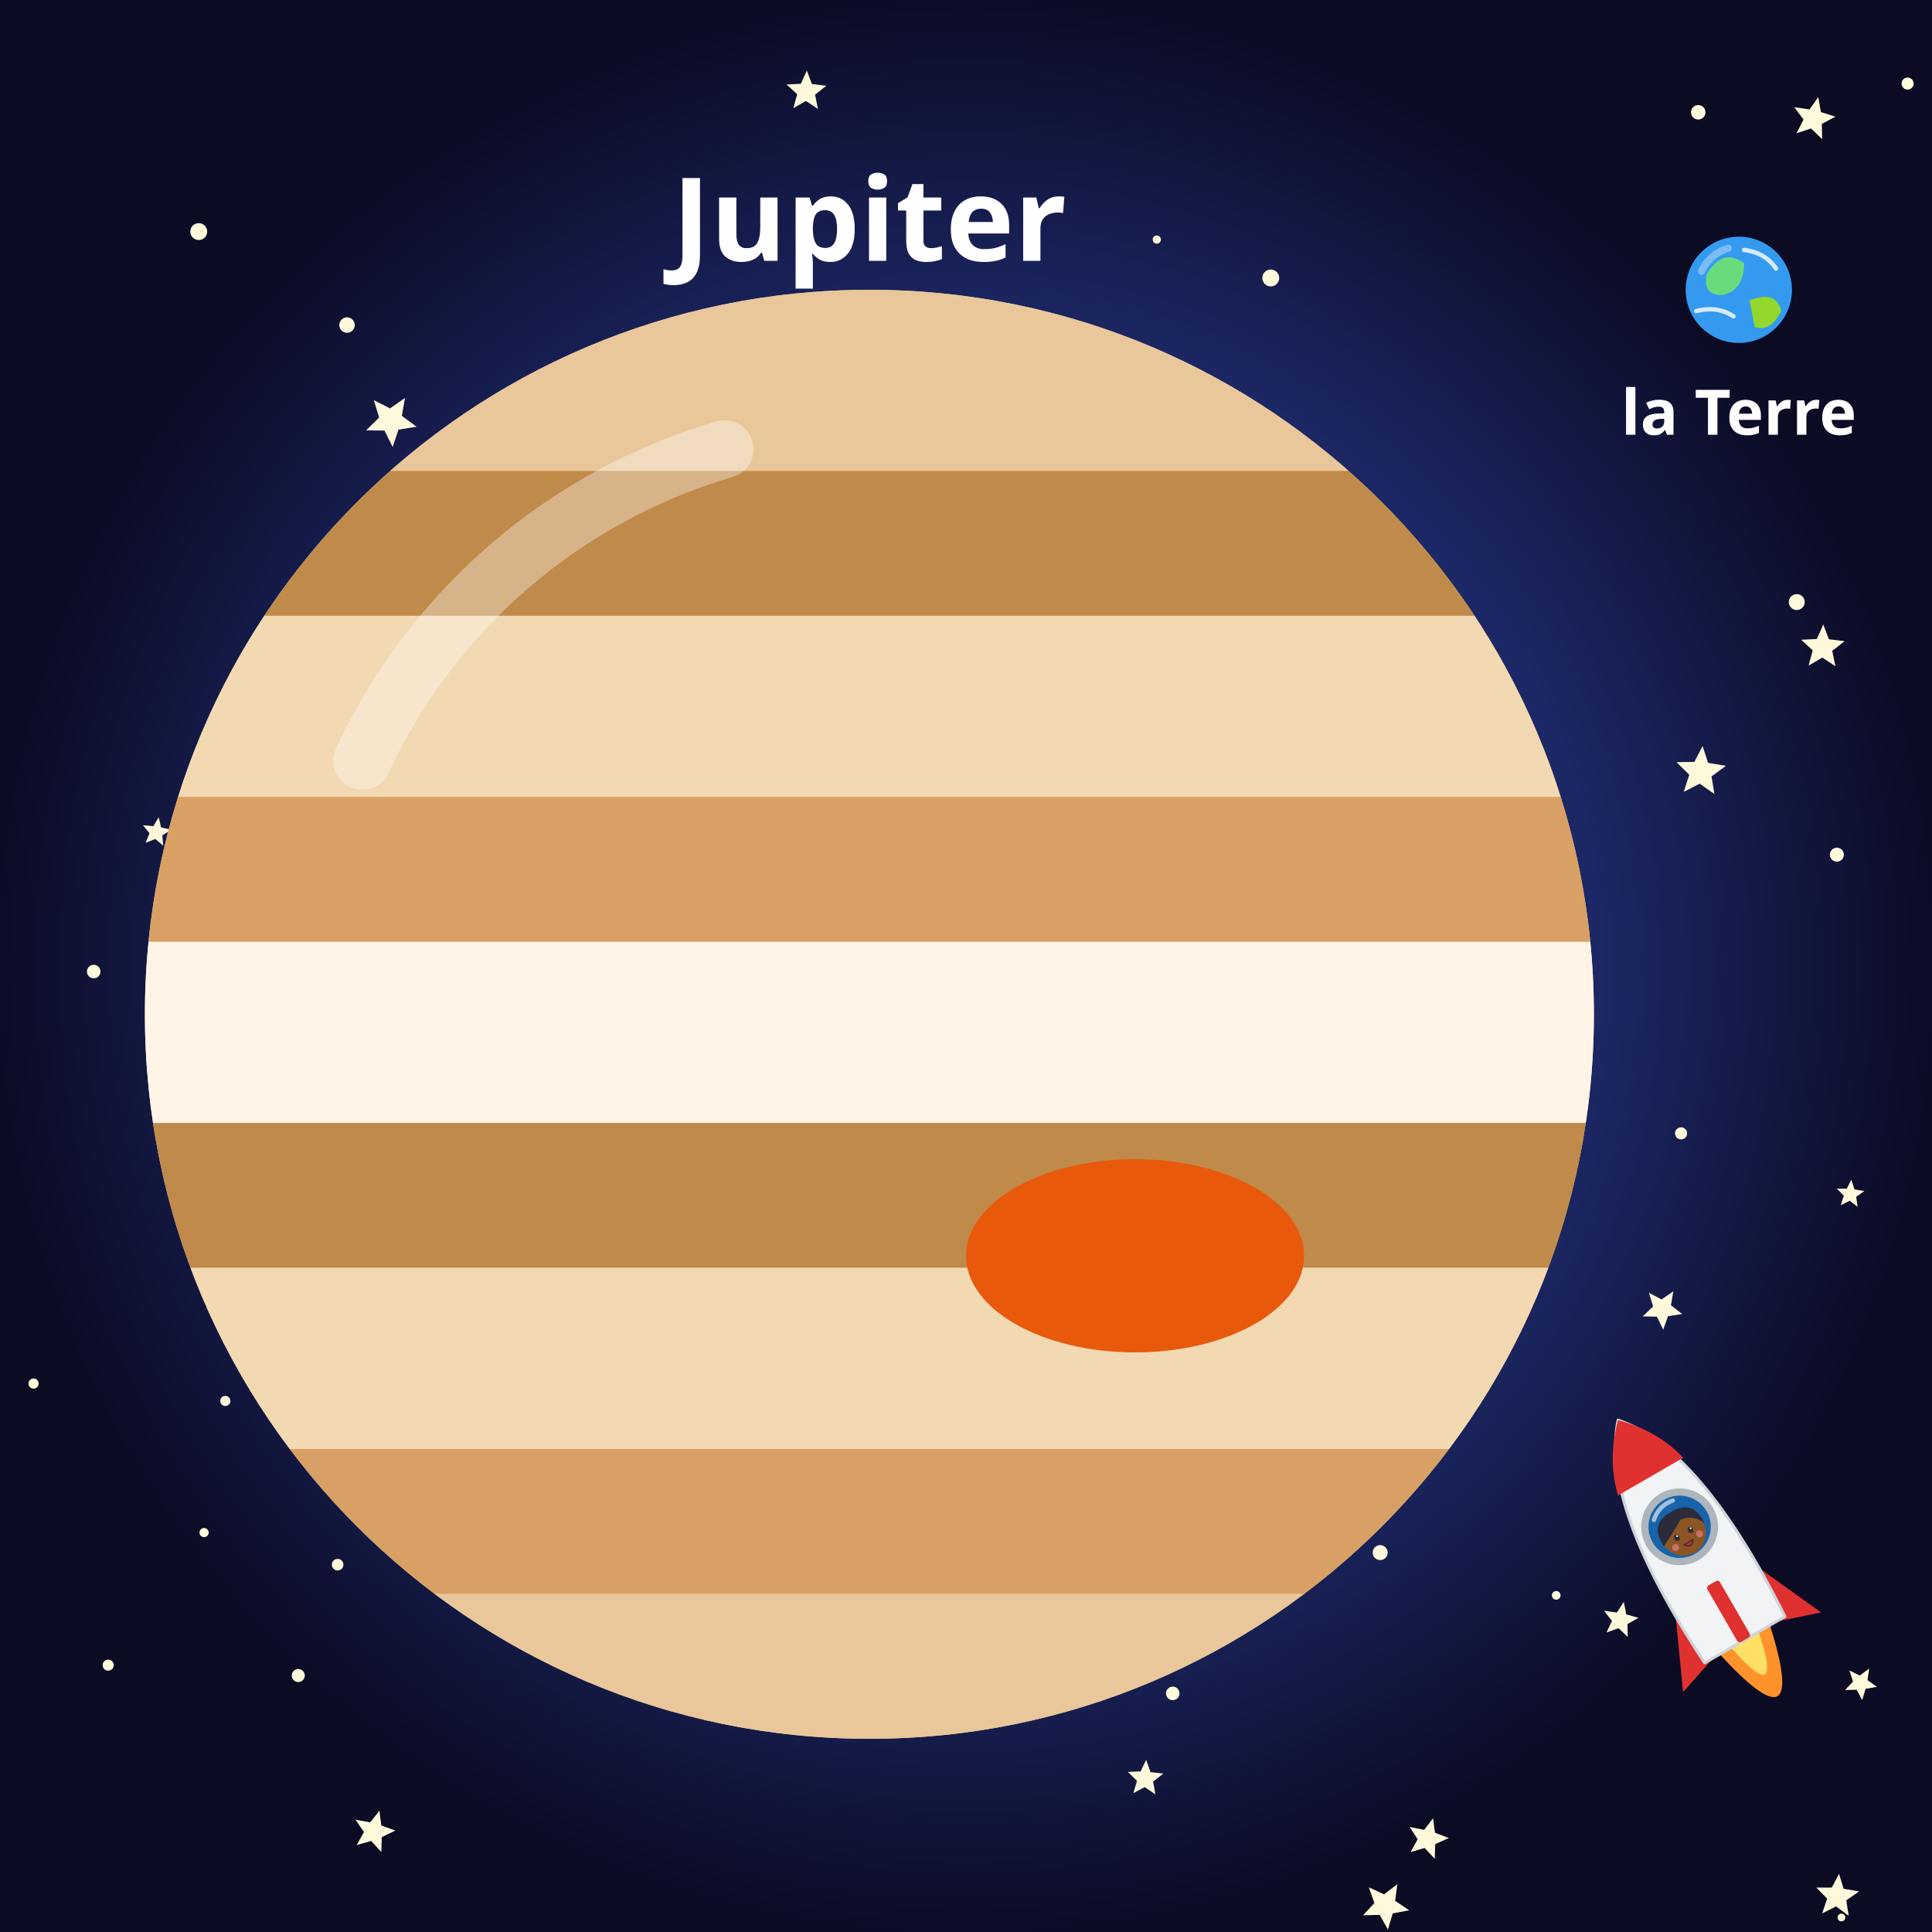
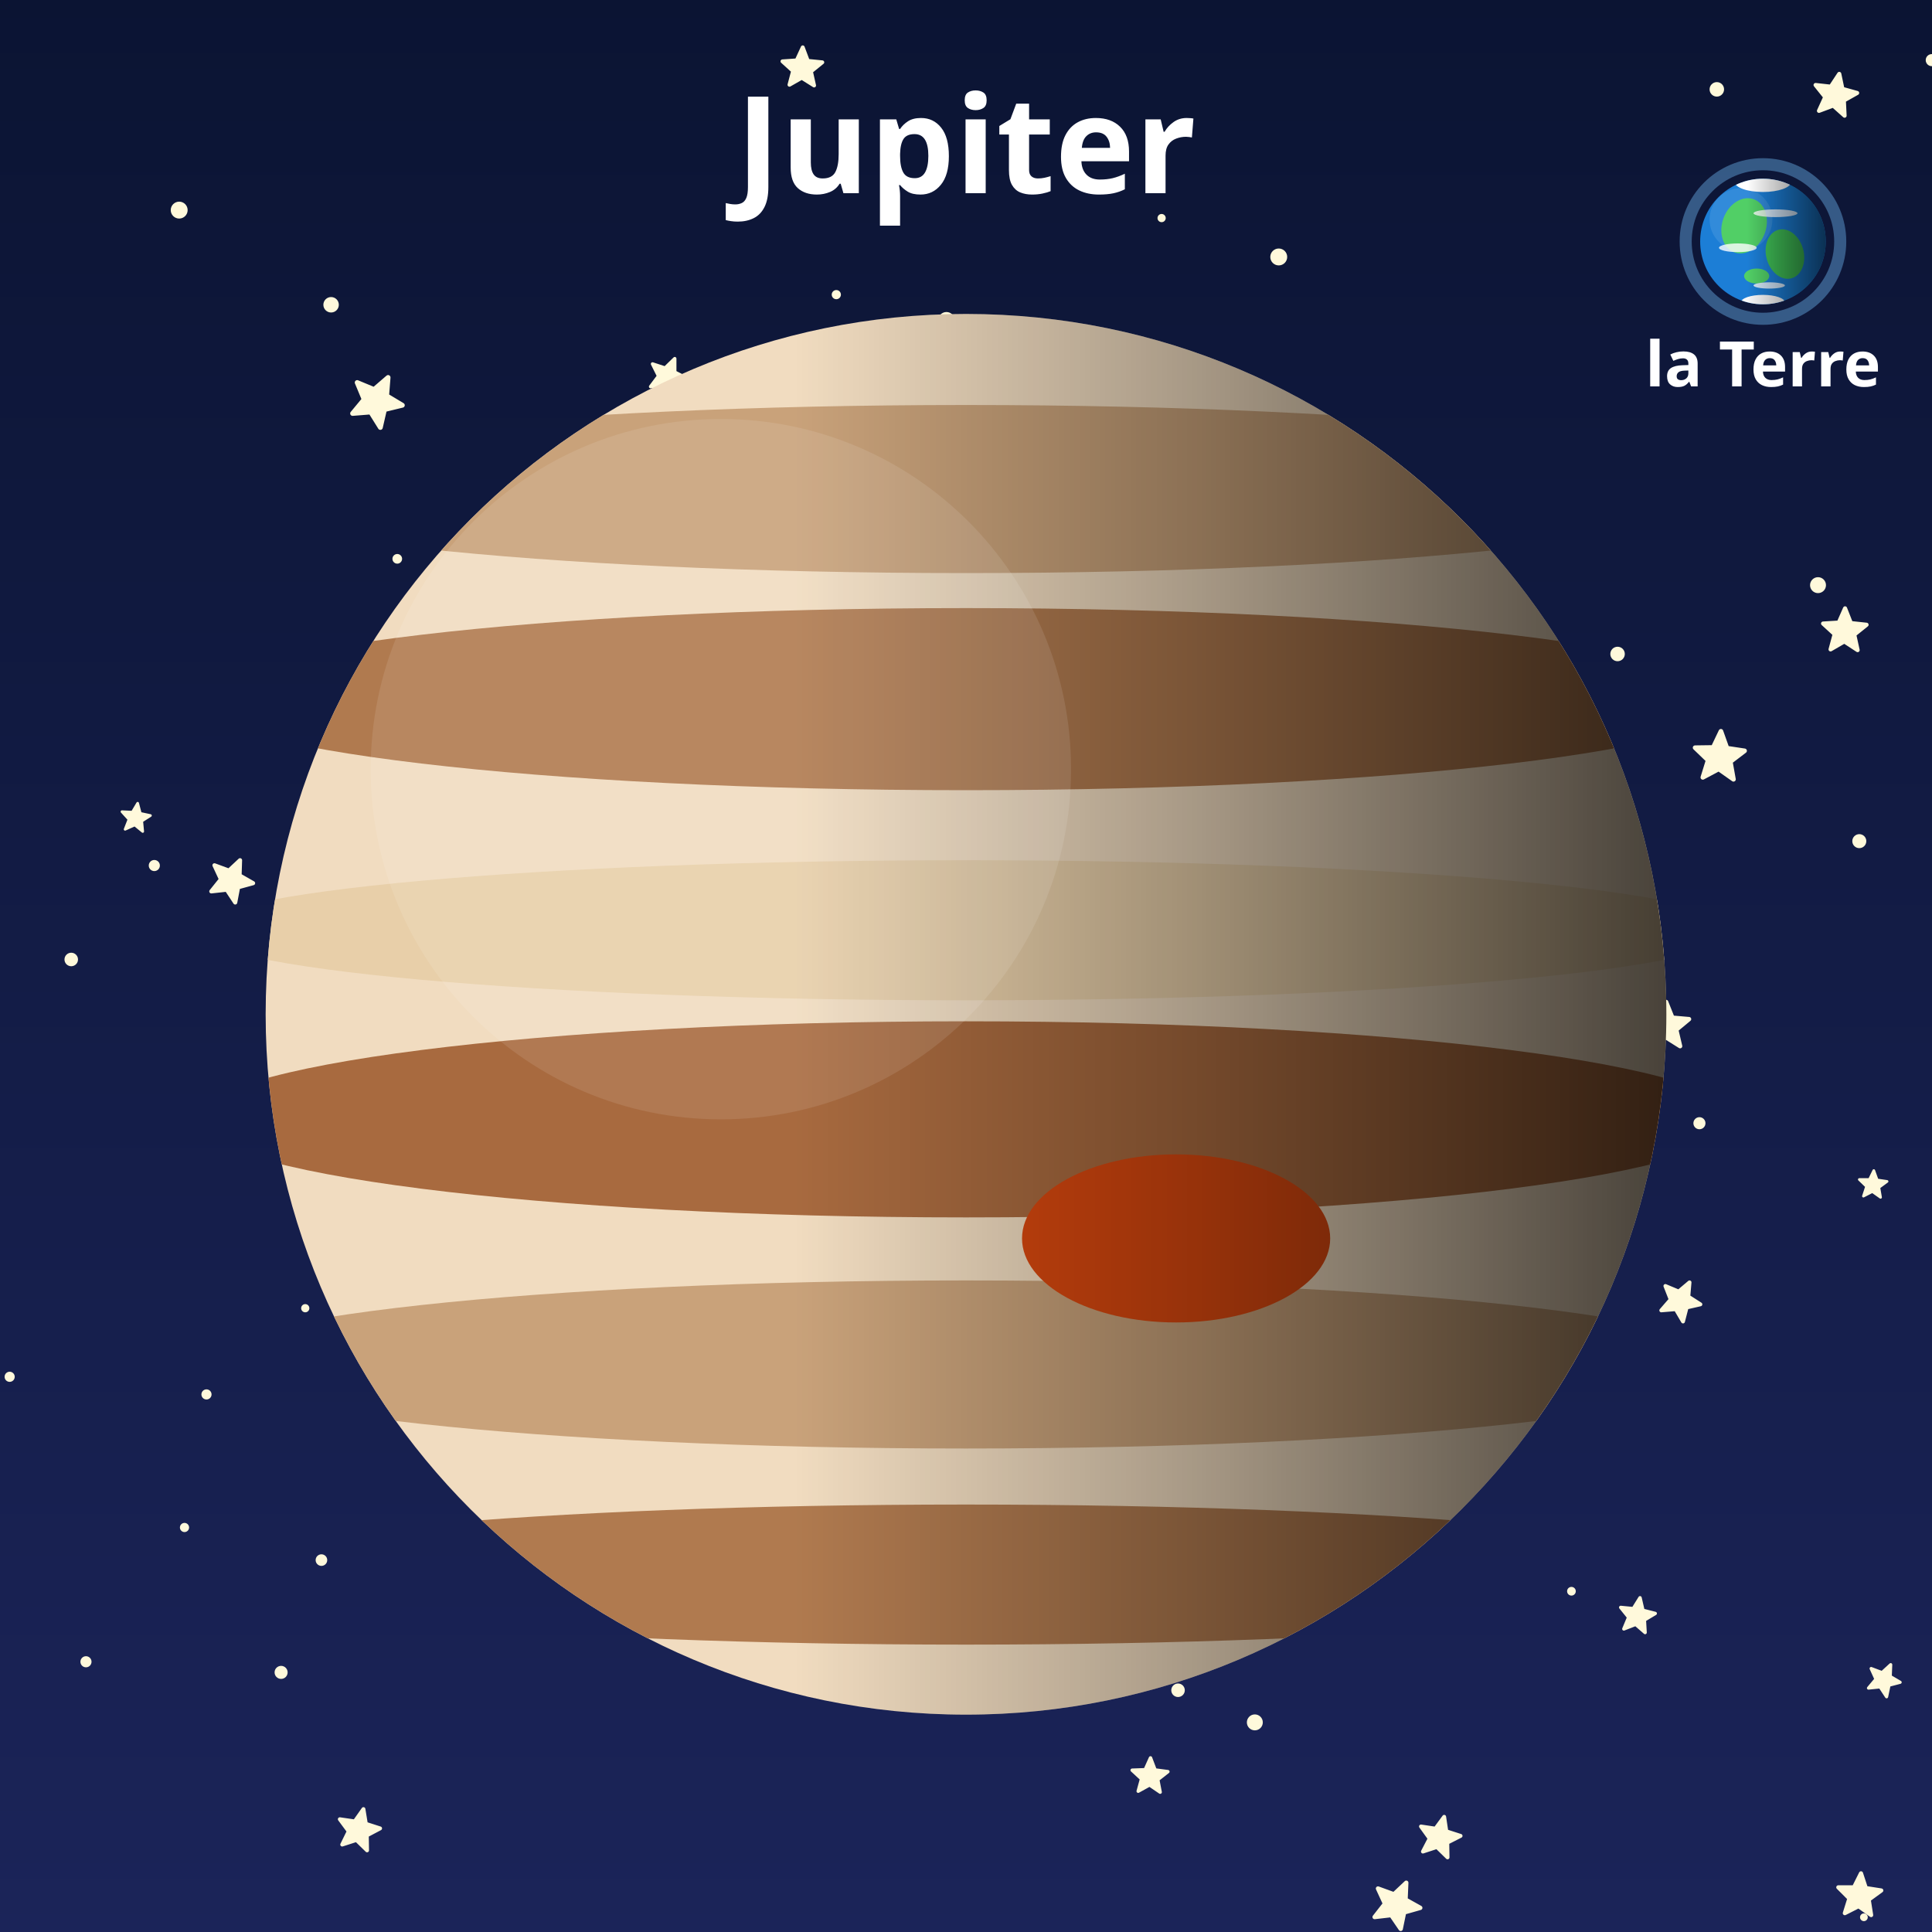
<svg xmlns="http://www.w3.org/2000/svg" viewBox="0 0 800 800" width="800" height="800">
  <defs>
-     <radialGradient id="espace">
-       <stop offset="0" stop-color="#3b5bdb" />
-       <stop offset="1" stop-color="#0b0b24" />
-     </radialGradient>
+     <linearGradient id="d37" x1="0" y1="0" x2="0" y2="1">
+       <stop offset="0" stop-color="#0b1433" />
+       <stop offset="1" stop-color="#1b2459" />
+     </linearGradient>
+     <linearGradient id="o39" x1="0" y1="0" x2="1" y2="0">
+       <stop offset="0" stop-color="#000" stop-opacity="0" />
+       <stop offset="0.45" stop-color="#000" stop-opacity="0.3" />
+       <stop offset="1" stop-color="#000" stop-opacity="0.7" />
+     </linearGradient>
+     <linearGradient id="o42" x1="0" y1="0" x2="1" y2="0">
+       <stop offset="0" stop-color="#000" stop-opacity="0" />
+       <stop offset="0.45" stop-color="#000" stop-opacity="0.3" />
+       <stop offset="1" stop-color="#000" stop-opacity="0.65" />
+     </linearGradient>
  </defs>
-   <rect x="0" y="0" width="800" height="800" fill="url(#espace)" />
-   <circle cx="455.7" cy="348.8" r="1.9" fill="#fff9db" />
-   <circle cx="644.4" cy="660.6" r="1.8" fill="#fff9db" />
-   <polygon points="422.4,260.2 420.7,267.4 426.4,272.2 419,272.9 416.1,279.7 413.3,272.9 405.9,272.3 411.5,267.5 409.8,260.2 416.1,264.1" fill="#fff9db" />
-   <circle cx="44.8" cy="689.5" r="2.3" fill="#fff9db" />
-   <circle cx="231.2" cy="543.2" r="2.9" fill="#fff9db" />
-   <circle cx="526.2" cy="115.1" r="3.5" fill="#fff9db" />
-   <polygon points="766.6,488.5 767.9,492.5 772,493.2 768.6,495.6 769.2,499.7 765.9,497.2 762.2,499.1 763.5,495.1 760.6,492.2 764.7,492.2" fill="#fff9db" />
-   <circle cx="744" cy="249.3" r="3.3" fill="#fff9db" />
-   <circle cx="255.2" cy="443.7" r="1.6" fill="#fff9db" />
-   <polygon points="467.8,669.9 468.4,674.8 473.1,676.4 468.6,678.6 468.5,683.5 465.1,679.9 460.4,681.3 462.7,677 460,672.9 464.8,673.8" fill="#fff9db" />
-   <circle cx="38.8" cy="402.3" r="2.8" fill="#fff9db" />
-   <polygon points="428.2,677 429.1,683 434.9,684.9 429.5,687.6 429.5,693.7 425.2,689.4 419.4,691.3 422.2,685.9 418.6,680.9 424.6,681.9" fill="#fff9db" />
-   <circle cx="479" cy="99.2" r="1.7" fill="#fff9db" />
-   <circle cx="139.8" cy="647.9" r="2.4" fill="#fff9db" />
-   <polygon points="334,194.9 335.7,200.9 341.9,202.1 336.7,205.6 337.5,211.8 332.5,208 326.9,210.6 329,204.8 324.7,200.2 331,200.4" fill="#fff9db" />
-   <polygon points="107.8,362 107,368.3 112.3,371.9 106,373.1 104.2,379.2 101.1,373.6 94.8,373.9 99.1,369.2 97,363.2 102.7,365.9" fill="#fff9db" />
-   <circle cx="616.5" cy="389.3" r="2.4" fill="#fff9db" />
-   <circle cx="13.9" cy="572.9" r="2.1" fill="#fff9db" />
-   <circle cx="72.3" cy="364" r="2.3" fill="#fff9db" />
-   <polygon points="692.9,534.7 691.9,540.5 696.6,544.1 690.7,545 688.7,550.6 686.1,545.2 680.2,545.1 684.5,541 682.8,535.3 688,538.1" fill="#fff9db" />
-   <polygon points="418.1,477.6 418.7,483.4 424.1,485.5 418.8,487.8 418.5,493.6 414.6,489.3 409,490.8 411.9,485.8 408.7,480.9 414.4,482.1" fill="#fff9db" />
-   <circle cx="322.9" cy="342.1" r="2.6" fill="#fff9db" />
-   <circle cx="392.1" cy="141" r="3.4" fill="#fff9db" />
-   <polygon points="334.1,29.2 336.2,34.8 342.2,35.5 337.5,39.2 338.7,45.1 333.7,41.8 328.5,44.8 330.1,39 325.7,35 331.6,34.7" fill="#fff9db" />
-   <circle cx="82.3" cy="95.9" r="3.5" fill="#fff9db" />
-   <circle cx="388.3" cy="372.3" r="2.5" fill="#fff9db" />
-   <circle cx="358.7" cy="583.7" r="2.9" fill="#fff9db" />
-   <circle cx="340.2" cy="523.1" r="1.8" fill="#fff9db" />
-   <circle cx="195.1" cy="499.1" r="2.8" fill="#fff9db" />
-   <circle cx="469.1" cy="665.2" r="3.1" fill="#fff9db" />
-   <circle cx="760.6" cy="353.9" r="2.9" fill="#fff9db" />
-   <circle cx="703.2" cy="46.5" r="3" fill="#fff9db" />
-   <polygon points="761.5,775.9 763.4,782.1 769.8,783.2 764.5,786.9 765.5,793.3 760.3,789.4 754.5,792.3 756.6,786.2 752.1,781.6 758.5,781.6" fill="#fff9db" />
-   <polygon points="474.6,728.7 476.4,733.8 481.7,734.4 477.5,737.7 478.4,743 474,740 469.3,742.5 470.8,737.4 467,733.7 472.3,733.5" fill="#fff9db" />
-   <polygon points="167.7,164.8 166.4,172.2 172.5,176.7 165,177.9 162.6,185.1 159.2,178.3 151.6,178.2 157,172.9 154.8,165.7 161.5,169.1" fill="#fff9db" />
-   <circle cx="371.7" cy="597.5" r="2.5" fill="#fff9db" />
-   <circle cx="340.3" cy="534.6" r="2" fill="#fff9db" />
-   <circle cx="294.2" cy="505.5" r="1.9" fill="#fff9db" />
-   <circle cx="485.6" cy="701.2" r="2.8" fill="#fff9db" />
-   <polygon points="65.7,338.4 66.7,342.6 70.9,343.6 67.2,345.9 67.6,350.2 64.3,347.4 60.3,349 61.9,345 59.2,341.7 63.5,342.1" fill="#fff9db" />
-   <circle cx="366.4" cy="609.9" r="2.1" fill="#fff9db" />
-   <circle cx="552.2" cy="410.1" r="2" fill="#fff9db" />
-   <circle cx="354.5" cy="279.8" r="2.5" fill="#fff9db" />
-   <circle cx="358.5" cy="386.8" r="2.9" fill="#fff9db" />
-   <circle cx="571.5" cy="642.9" r="3.1" fill="#fff9db" />
-   <circle cx="762.5" cy="794" r="1.6" fill="#fff9db" />
-   <polygon points="672.4,663.3 673.4,668.5 678.5,669.9 673.9,672.5 674,677.8 670.2,674.2 665.2,676 667.5,671.2 664.2,667 669.5,667.7" fill="#fff9db" />
-   <polygon points="588.3,485.2 589.6,489.8 594.3,490.7 590.4,493.4 591,498.1 587.2,495.2 582.9,497.3 584.5,492.8 581.2,489.3 586,489.4" fill="#fff9db" />
-   <circle cx="84.5" cy="634.6" r="1.9" fill="#fff9db" />
-   <polygon points="593.4,752.9 594.2,758.9 599.9,761.1 594.3,763.6 594.1,769.7 589.9,765.2 584.1,766.9 587,761.6 583.7,756.5 589.7,757.7" fill="#fff9db" />
-   <polygon points="774,690.9 773.3,695.7 777.2,698.5 772.5,699.3 771.1,704 768.8,699.7 764,699.8 767.3,696.3 765.8,691.7 770.1,693.8" fill="#fff9db" />
-   <circle cx="457.9" cy="423" r="3" fill="#fff9db" />
-   <polygon points="755,258.6 757.3,264.7 763.8,265.5 758.7,269.5 760,275.9 754.6,272.3 748.9,275.6 750.6,269.3 745.8,264.9 752.3,264.6" fill="#fff9db" />
-   <circle cx="450.8" cy="689.2" r="2.7" fill="#fff9db" />
-   <circle cx="143.7" cy="134.6" r="3.2" fill="#fff9db" />
-   <circle cx="789.9" cy="34.6" r="2.5" fill="#fff9db" />
-   <circle cx="282.5" cy="324" r="2.2" fill="#fff9db" />
-   <circle cx="123.5" cy="693.8" r="2.7" fill="#fff9db" />
-   <polygon points="578.6,780.2 577.7,787.1 583.5,791 576.7,792.3 574.7,799 571.3,792.9 564.4,793.1 569.1,788 566.8,781.5 573.1,784.4" fill="#fff9db" />
-   <circle cx="277.8" cy="451.4" r="1.9" fill="#fff9db" />
-   <circle cx="347.7" cy="130.5" r="1.9" fill="#fff9db" />
-   <circle cx="504.4" cy="460.3" r="3.1" fill="#fff9db" />
-   <polygon points="292.2,301 293,305.2 297.2,306.4 293.4,308.5 293.6,312.8 290.4,309.9 286.4,311.4 288.2,307.5 285.5,304.1 289.8,304.6" fill="#fff9db" />
-   <polygon points="752.9,40.2 754,46.4 760,48.3 754.4,51.3 754.5,57.6 749.9,53.2 743.9,55.2 746.8,49.5 743,44.4 749.3,45.3" fill="#fff9db" />
-   <polygon points="157.1,749.8 157.9,755.9 163.7,758 158.1,760.7 157.9,766.9 153.7,762.3 147.7,764 150.7,758.6 147.2,753.5 153.3,754.6" fill="#fff9db" />
-   <polygon points="283,156.8 282.6,162.4 287.3,165.3 281.9,166.6 280.6,171.9 277.7,167.2 272.2,167.6 275.8,163.4 273.7,158.3 278.8,160.4" fill="#fff9db" />
-   <circle cx="375.2" cy="624.1" r="1.8" fill="#fff9db" />
-   <circle cx="696.1" cy="469.3" r="2.5" fill="#fff9db" />
-   <polygon points="705,308.9 707.3,315.9 714.7,317.1 708.7,321.5 709.9,328.8 703.8,324.5 697.2,327.9 699.5,320.8 694.2,315.6 701.6,315.5" fill="#fff9db" />
-   <circle cx="93.3" cy="580.1" r="2.1" fill="#fff9db" />
-   <circle cx="360" cy="420" r="300" fill="#e9c79b" />
-   <clipPath id="clip360420">
-     <circle cx="360" cy="420" r="300" />
-   </clipPath>
-   <g clip-path="url(#clip360420)">
-     <rect x="60" y="120" width="600" height="75" fill="#e9c79b" />
-     <rect x="60" y="195" width="600" height="60" fill="#c08a4a" />
-     <rect x="60" y="255" width="600" height="75" fill="#f3d9b1" />
-     <rect x="60" y="330" width="600" height="60" fill="#d9a066" />
-     <rect x="60" y="390" width="600" height="75" fill="#fff4e6" />
-     <rect x="60" y="465" width="600" height="60" fill="#c08a4a" />
-     <rect x="60" y="525" width="600" height="75" fill="#f3d9b1" />
-     <rect x="60" y="600" width="600" height="60" fill="#d9a066" />
-     <rect x="60" y="660" width="600" height="90" fill="#e9c79b" />
+   <rect x="0" y="0" width="800" height="800" fill="url(#d37)" />
+   <circle cx="457.1" cy="343.1" r="1.9" fill="#fff9db" />
+   <circle cx="650.7" cy="658.9" r="1.8" fill="#fff9db" />
+   <polygon points="421.9,252.9 421,260.2 427.1,264.4 419.8,265.8 417.7,272.9 414.1,266.4 406.7,266.6 411.8,261.2 409.3,254.2 416,257.4" fill="#fff9db" stroke="#fff9db" stroke-width="1.9" stroke-linejoin="round" />
+   <circle cx="35.6" cy="688.1" r="2.3" fill="#fff9db" />
+   <circle cx="226.9" cy="540" r="2.9" fill="#fff9db" />
+   <circle cx="529.5" cy="106.4" r="3.5" fill="#fff9db" />
+   <polygon points="775.9,484.7 777.3,488.6 781.4,489.2 778,491.7 778.7,495.8 775.3,493.4 771.6,495.3 772.9,491.3 769.9,488.4 774.1,488.4" fill="#fff9db" stroke="#fff9db" stroke-width="1.1" stroke-linejoin="round" />
+   <circle cx="752.8" cy="242.3" r="3.3" fill="#fff9db" />
+   <circle cx="251.5" cy="439.2" r="1.6" fill="#fff9db" />
+   <polygon points="469.2,668.3 470,673.1 474.7,674.6 470.4,676.9 470.5,681.8 466.9,678.4 462.3,680 464.4,675.6 461.5,671.7 466.4,672.3" fill="#fff9db" stroke="#fff9db" stroke-width="1.3" stroke-linejoin="round" />
+   <circle cx="29.5" cy="397.3" r="2.8" fill="#fff9db" />
+   <polygon points="428.5,675.4 429.7,681.4 435.6,683.1 430.3,686 430.5,692.1 426,688 420.3,690.1 422.8,684.6 419.1,679.8 425.1,680.5" fill="#fff9db" stroke="#fff9db" stroke-width="1.6" stroke-linejoin="round" />
+   <circle cx="481" cy="90.3" r="1.7" fill="#fff9db" />
+   <circle cx="133.1" cy="646" r="2.4" fill="#fff9db" />
+   <polygon points="332.1,187.3 334,193.3 340.1,194.4 335,198 335.9,204.2 330.9,200.5 325.3,203.2 327.3,197.3 322.9,192.8 329.2,192.9" fill="#fff9db" stroke="#fff9db" stroke-width="1.6" stroke-linejoin="round" />
+   <polygon points="99.4,356.2 99.2,362.5 104.8,365.7 98.6,367.4 97.4,373.7 93.9,368.4 87.5,369.1 91.5,364.1 88.8,358.3 94.8,360.5" fill="#fff9db" stroke="#fff9db" stroke-width="1.7" stroke-linejoin="round" />
+   <circle cx="622" cy="384.1" r="2.4" fill="#fff9db" />
+   <circle cx="4" cy="570.1" r="2.1" fill="#fff9db" />
+   <circle cx="63.9" cy="358.4" r="2.3" fill="#fff9db" />
+   <polygon points="699.6,531 699.1,536.9 704.1,540.1 698.4,541.4 696.9,547.2 693.9,542.1 687.9,542.6 691.8,538.1 689.6,532.5 695.1,534.8" fill="#fff9db" stroke="#fff9db" stroke-width="1.6" stroke-linejoin="round" />
+   <polygon points="418.1,473.5 419,479.2 424.5,481.1 419.3,483.7 419.3,489.5 415.2,485.4 409.6,487.1 412.3,482 408.9,477.2 414.7,478.2" fill="#fff9db" stroke="#fff9db" stroke-width="1.5" stroke-linejoin="round" />
+   <circle cx="320.9" cy="336.3" r="2.6" fill="#fff9db" />
+   <circle cx="391.9" cy="132.6" r="3.4" fill="#fff9db" />
+   <polygon points="332.4,19.6 334.5,25.2 340.5,25.8 335.8,29.6 337.1,35.4 332,32.2 326.9,35.1 328.4,29.4 324,25.4 329.9,25" fill="#fff9db" stroke="#fff9db" stroke-width="1.6" stroke-linejoin="round" />
+   <circle cx="74.2" cy="87" r="3.5" fill="#fff9db" />
+   <circle cx="388" cy="366.9" r="2.5" fill="#fff9db" />
+   <circle cx="357.7" cy="581" r="2.9" fill="#fff9db" />
+   <circle cx="338.6" cy="519.6" r="1.8" fill="#fff9db" />
+   <circle cx="189.9" cy="495.3" r="2.8" fill="#fff9db" />
+   <circle cx="470.8" cy="663.5" r="3.1" fill="#fff9db" />
+   <circle cx="769.9" cy="348.3" r="2.9" fill="#fff9db" />
+   <circle cx="710.9" cy="37" r="3" fill="#fff9db" />
+   <polygon points="770.6,775.7 772.6,781.8 779,782.8 773.8,786.6 774.8,793 769.6,789.3 763.9,792.2 765.8,786.1 761.2,781.5 767.7,781.5" fill="#fff9db" stroke="#fff9db" stroke-width="1.7" stroke-linejoin="round" />
+   <polygon points="476.4,727.9 478.3,732.9 483.6,733.6 479.4,736.9 480.4,742.1 476,739.1 471.3,741.7 472.7,736.6 468.8,733 474.2,732.8" fill="#fff9db" stroke="#fff9db" stroke-width="1.4" stroke-linejoin="round" />
+   <polygon points="160.7,156.3 160.1,163.9 166.6,167.8 159.2,169.6 157.5,177 153.5,170.6 146,171.2 150.8,165.4 147.9,158.4 154.9,161.3" fill="#fff9db" stroke="#fff9db" stroke-width="2" stroke-linejoin="round" />
+   <circle cx="371" cy="595" r="2.5" fill="#fff9db" />
+   <circle cx="338.8" cy="531.3" r="2" fill="#fff9db" />
+   <circle cx="291.5" cy="501.8" r="1.9" fill="#fff9db" />
+   <circle cx="487.8" cy="699.9" r="2.8" fill="#fff9db" />
+   <polygon points="57,332.6 58.1,336.8 62.3,337.7 58.7,340 59.1,344.3 55.8,341.6 51.8,343.4 53.4,339.3 50.5,336.1 54.8,336.3" fill="#fff9db" stroke="#fff9db" stroke-width="1.1" stroke-linejoin="round" />
+   <circle cx="365.5" cy="607.5" r="2.1" fill="#fff9db" />
+   <circle cx="556.1" cy="405.2" r="2" fill="#fff9db" />
+   <circle cx="353.3" cy="273.2" r="2.5" fill="#fff9db" />
+   <circle cx="357.4" cy="381.6" r="2.9" fill="#fff9db" />
+   <circle cx="575.9" cy="640.9" r="3.1" fill="#fff9db" />
+   <circle cx="771.8" cy="793.9" r="1.6" fill="#fff9db" />
+   <polygon points="679.1,661.6 680.3,666.8 685.4,668.1 680.9,670.8 681.2,676 677.3,672.6 672.4,674.5 674.4,669.7 671.1,665.6 676.3,666.1" fill="#fff9db" stroke="#fff9db" stroke-width="1.4" stroke-linejoin="round" />
+   <polygon points="593,481.3 594.4,485.9 599.1,486.7 595.2,489.5 595.9,494.2 592.1,491.4 587.8,493.5 589.3,488.9 586,485.5 590.7,485.6" fill="#fff9db" stroke="#fff9db" stroke-width="1.2" stroke-linejoin="round" />
+   <circle cx="76.4" cy="632.5" r="1.9" fill="#fff9db" />
+   <polygon points="598,752.3 598.9,758.3 604.8,760.2 599.3,763 599.4,769.1 595,764.8 589.2,766.7 592,761.3 588.4,756.3 594.4,757.2" fill="#fff9db" stroke="#fff9db" stroke-width="1.6" stroke-linejoin="round" />
+   <polygon points="782.9,689.3 782.7,694.2 786.8,696.6 782.2,697.8 781.2,702.6 778.5,698.5 773.7,699 776.8,695.3 774.8,690.9 779.3,692.6" fill="#fff9db" stroke="#fff9db" stroke-width="1.3" stroke-linejoin="round" />
+   <circle cx="459.4" cy="418.3" r="3" fill="#fff9db" />
+   <polygon points="764,251.9 766.4,258 772.9,258.7 767.8,262.8 769.2,269.2 763.7,265.6 758,268.9 759.7,262.6 754.9,258.2 761.4,257.8" fill="#fff9db" stroke="#fff9db" stroke-width="1.7" stroke-linejoin="round" />
+   <circle cx="452.1" cy="687.8" r="2.7" fill="#fff9db" />
+   <circle cx="137.1" cy="126.2" r="3.2" fill="#fff9db" />
+   <circle cx="799.9" cy="24.9" r="2.5" fill="#fff9db" />
+   <circle cx="279.5" cy="317.9" r="2.2" fill="#fff9db" />
+   <circle cx="116.4" cy="692.5" r="2.7" fill="#fff9db" />
+   <polygon points="582.3,779.6 582,786.6 588.1,790 581.4,791.9 580,798.7 576.1,793 569.2,793.8 573.5,788.3 570.6,782 577.2,784.4" fill="#fff9db" stroke="#fff9db" stroke-width="1.8" stroke-linejoin="round" />
+   <circle cx="274.7" cy="447" r="1.9" fill="#fff9db" />
+   <circle cx="346.3" cy="122" r="1.9" fill="#fff9db" />
+   <circle cx="507.1" cy="456" r="3.1" fill="#fff9db" />
+   <polygon points="289.2,294.7 290.2,298.9 294.3,299.9 290.7,302.2 291,306.5 287.7,303.7 283.7,305.3 285.4,301.3 282.6,298 286.9,298.4" fill="#fff9db" stroke="#fff9db" stroke-width="1.1" stroke-linejoin="round" />
+   <polygon points="761.6,30.6 762.9,36.8 769,38.5 763.5,41.6 763.8,47.9 759.1,43.7 753.2,45.9 755.8,40.2 751.8,35.2 758.1,35.9" fill="#fff9db" stroke="#fff9db" stroke-width="1.7" stroke-linejoin="round" />
+   <polygon points="150.5,749.1 151.5,755.2 157.4,757.1 151.9,760 152,766.2 147.6,761.9 141.7,763.8 144.4,758.3 140.7,753.3 146.9,754.2" fill="#fff9db" stroke="#fff9db" stroke-width="1.6" stroke-linejoin="round" />
+   <polygon points="279.4,148.5 279.4,154.1 284.3,156.6 279,158.3 278.1,163.8 274.9,159.3 269.4,160.1 272.7,155.7 270.2,150.7 275.4,152.4" fill="#fff9db" stroke="#fff9db" stroke-width="1.4" stroke-linejoin="round" />
+   <circle cx="374.6" cy="621.9" r="1.8" fill="#fff9db" />
+   <circle cx="703.7" cy="465.1" r="2.5" fill="#fff9db" />
+   <polygon points="712.6,302.8 715.1,309.8 722.4,310.9 716.5,315.4 717.8,322.7 711.7,318.4 705.1,321.9 707.3,314.8 701.9,309.6 709.4,309.5" fill="#fff9db" stroke="#fff9db" stroke-width="1.9" stroke-linejoin="round" />
+   <circle cx="85.5" cy="577.4" r="2.1" fill="#fff9db" />
+   <circle cx="519.6" cy="713.2" r="3.3" fill="#fff9db" />
+   <circle cx="495.8" cy="486.3" r="1.5" fill="#fff9db" />
+   <circle cx="126.4" cy="541.7" r="1.7" fill="#fff9db" />
+   <circle cx="509.6" cy="379.4" r="2.3" fill="#fff9db" />
+   <circle cx="174.3" cy="284.4" r="1.9" fill="#fff9db" />
+   <polygon points="689.9,414.9 692.5,421.4 699.4,422 694.1,426.4 695.7,433.2 689.8,429.5 683.9,433.1 685.5,426.4 680.3,421.8 687.2,421.3" fill="#fff9db" stroke="#fff9db" stroke-width="1.8" stroke-linejoin="round" />
+   <circle cx="669.8" cy="270.8" r="3" fill="#fff9db" />
+   <circle cx="286.7" cy="500.3" r="1.8" fill="#fff9db" />
+   <circle cx="164.5" cy="231.4" r="2" fill="#fff9db" />
+   <circle cx="197.1" cy="491.8" r="2.3" fill="#fff9db" />
+   <g transform="translate(400 420)">
+     <clipPath id="p38">
+       <circle cx="0" cy="0" r="290" fill="#000" />
+     </clipPath>
+     <g clip-path="url(#p38)">
+       <circle cx="0" cy="0" r="290" fill="#f1dcc0" />
+       <ellipse cx="0" cy="-217.5" rx="319" ry="34.8" fill="#c9a27a" />
+       <ellipse cx="0" cy="-130.5" rx="319" ry="37.7" fill="#b07a4f" />
+       <ellipse cx="0" cy="-34.8" rx="319" ry="29" fill="#e8cfa9" />
+       <ellipse cx="0" cy="43.5" rx="319" ry="40.6" fill="#a86a3f" />
+       <ellipse cx="0" cy="145" rx="319" ry="34.8" fill="#c9a27a" />
+       <ellipse cx="0" cy="232" rx="319" ry="29" fill="#b07a4f" />
+       <ellipse cx="87" cy="92.8" rx="63.8" ry="34.8" fill="#d9480f" />
+       <g transform="rotate(360)">
+         <rect x="-72.5" y="-292" width="364.5" height="584" fill="url(#o39)" />
+       </g>
+       <circle cx="-101.5" cy="-101.5" r="145" fill="#fff" opacity="0.1" />
+     </g>
  </g>
-   <ellipse cx="470" cy="520" rx="70" ry="40" fill="#e8590c" />
-   <path d="M 150 315 A 240 240 0 0 1 300 186" fill="none" stroke="#fff" stroke-width="24" stroke-linecap="round" stroke-linejoin="round" opacity="0.35" />
-   <circle cx="720" cy="120" r="22" fill="#339af0" />
-   <path d="M 706.8 113.4 Q 713.4 102.4 722.2 109 Q 722.2 120 713.4 122.2 Q 704.6 122.2 706.8 113.4 Z" fill="#69db7c" />
-   <path d="M 724.4 124.4 Q 735.4 120 737.6 128.8 Q 733.2 137.6 726.6 135.4 Z" fill="#94d82d" />
-   <path d="M 702.4 128.8 Q 711.2 126.6 717.8 131" fill="none" stroke="#fff" stroke-width="1.8" stroke-linecap="round" stroke-linejoin="round" opacity="0.8" />
-   <path d="M 722.2 103.5 Q 731 104.6 735.4 111.2" fill="none" stroke="#fff" stroke-width="1.8" stroke-linecap="round" stroke-linejoin="round" opacity="0.8" />
-   <path d="M 704.6 112.3 A 17.6 17.6 0 0 1 715.6 102.8" fill="none" stroke="#fff" stroke-width="3" stroke-linecap="round" stroke-linejoin="round" opacity="0.35" />
-   <text x="720" y="180" font-family="Fredoka, Andika, sans-serif" font-weight="700" font-size="26" text-anchor="middle" fill="#fff">la Terre</text>
-   <g transform="translate(700 640) rotate(-30) scale(0.3 0.3)">
-     <path d="M -40 150 Q 0 330 40 150 Z" fill="#ff922b" />
-     <path d="M -22 150 Q 0 260 22 150 Z" fill="#ffe066" />
-     <path d="M -60 60 L -110 170 L -50 150 Z" fill="#e03131" />
-     <path d="M 60 60 L 110 170 L 50 150 Z" fill="#e03131" />
-     <path d="M 0 -200 Q 80 -110 64 150 L -64 150 Q -80 -110 0 -200 Z" fill="#f1f3f5" stroke="#ced4da" stroke-width="4" stroke-linecap="round" stroke-linejoin="round" />
-     <path d="M 0 -200 Q 40 -160 52 -110 L -52 -110 Q -40 -160 0 -200 Z" fill="#e03131" />
-     <rect x="-10" y="60" width="20" height="90" rx="4" fill="#e03131" />
-     <circle cx="0" cy="-30" r="48" fill="#1864ab" stroke="#adb5bd" stroke-width="10" />
-     <g transform="translate(0 -20) scale(0.6 0.6)">
-       <circle cx="0" cy="0" r="52" fill="#8d5524" />
-       <path d="M -54 4 Q -58 -58 0 -56 Q 58 -58 54 4 Q 40 -26 10 -30 Q -20 -12 -54 4 Z" fill="#2b2b3a" />
-       <ellipse cx="-18" cy="2" rx="6" ry="7.5" fill="#2b2b3a" />
-       <ellipse cx="18" cy="2" rx="6" ry="7.5" fill="#2b2b3a" />
-       <circle cx="-15.9" cy="-1" r="2.1" fill="#fff" />
-       <circle cx="20.1" cy="-1" r="2.1" fill="#fff" />
-       <circle cx="-32" cy="20" r="8" fill="#ff8fab" opacity="0.5" />
-       <circle cx="32" cy="20" r="8" fill="#ff8fab" opacity="0.5" />
-       <path d="M -12 24 Q 0 42 12 24 Z" fill="#c92a2a" stroke="#2b2b3a" stroke-width="2.4" stroke-linecap="round" stroke-linejoin="round" />
+   <g>
+     <g transform="translate(730 100)">
+       <clipPath id="p40">
+         <circle cx="0" cy="0" r="26" fill="#000" />
+       </clipPath>
+       <g clip-path="url(#p40)">
+         <circle cx="0" cy="0" r="26" fill="#1c7ed6" />
+         <ellipse cx="0" cy="-24.7" rx="11.7" ry="4.2" fill="#fff" />
+         <ellipse cx="0" cy="25.2" rx="9.1" ry="3.1" fill="#f8f9fa" />
+         <circle cx="-9.1" cy="-9.1" r="13" fill="#fff" opacity="0.1" />
+       </g>
    </g>
-     <path d="M -26 -56 Q -10 -70 10 -66" fill="none" stroke="#fff" stroke-width="6" stroke-linecap="round" stroke-linejoin="round" opacity="0.6" />
+     <clipPath id="t41">
+       <circle cx="730" cy="100" r="26" fill="#000" />
+     </clipPath>
+     <g clip-path="url(#t41)">
+       <ellipse cx="722.2" cy="93.5" rx="9.1" ry="11.7" fill="#51cf66" transform="rotate(20 722.2 93.5)" />
+       <ellipse cx="739.1" cy="105.2" rx="7.8" ry="10.4" fill="#40c057" transform="rotate(-15 739.1 105.2)" />
+       <ellipse cx="727.4" cy="114.3" rx="5.2" ry="3.1" fill="#51cf66" />
+       <ellipse cx="719.6" cy="102.6" rx="7.8" ry="1.8" fill="#fff" opacity="0.8" />
+       <ellipse cx="735.2" cy="88.3" rx="9.1" ry="1.6" fill="#fff" opacity="0.8" />
+       <ellipse cx="732.6" cy="118.2" rx="6.5" ry="1.3" fill="#fff" opacity="0.8" />
+       <g transform="rotate(360 730 100)">
+         <rect x="723.5" y="72" width="34.5" height="56" fill="url(#o42)" />
+       </g>
+     </g>
+     <circle cx="730" cy="100" r="32" fill="none" stroke="#74c0fc" stroke-width="5" opacity="0.4" />
  </g>
-   <text x="360" y="108" font-family="Fredoka, Andika, sans-serif" font-weight="700" font-size="48" text-anchor="middle" fill="#fff">Jupiter</text>
+   <text x="730" y="160" font-family="Fredoka, Andika, sans-serif" font-weight="700" font-size="26" text-anchor="middle" fill="#fff">la Terre</text>
+   <text x="400" y="80" font-family="Fredoka, Andika, sans-serif" font-weight="700" font-size="56" text-anchor="middle" fill="#fff">Jupiter</text>
</svg>
